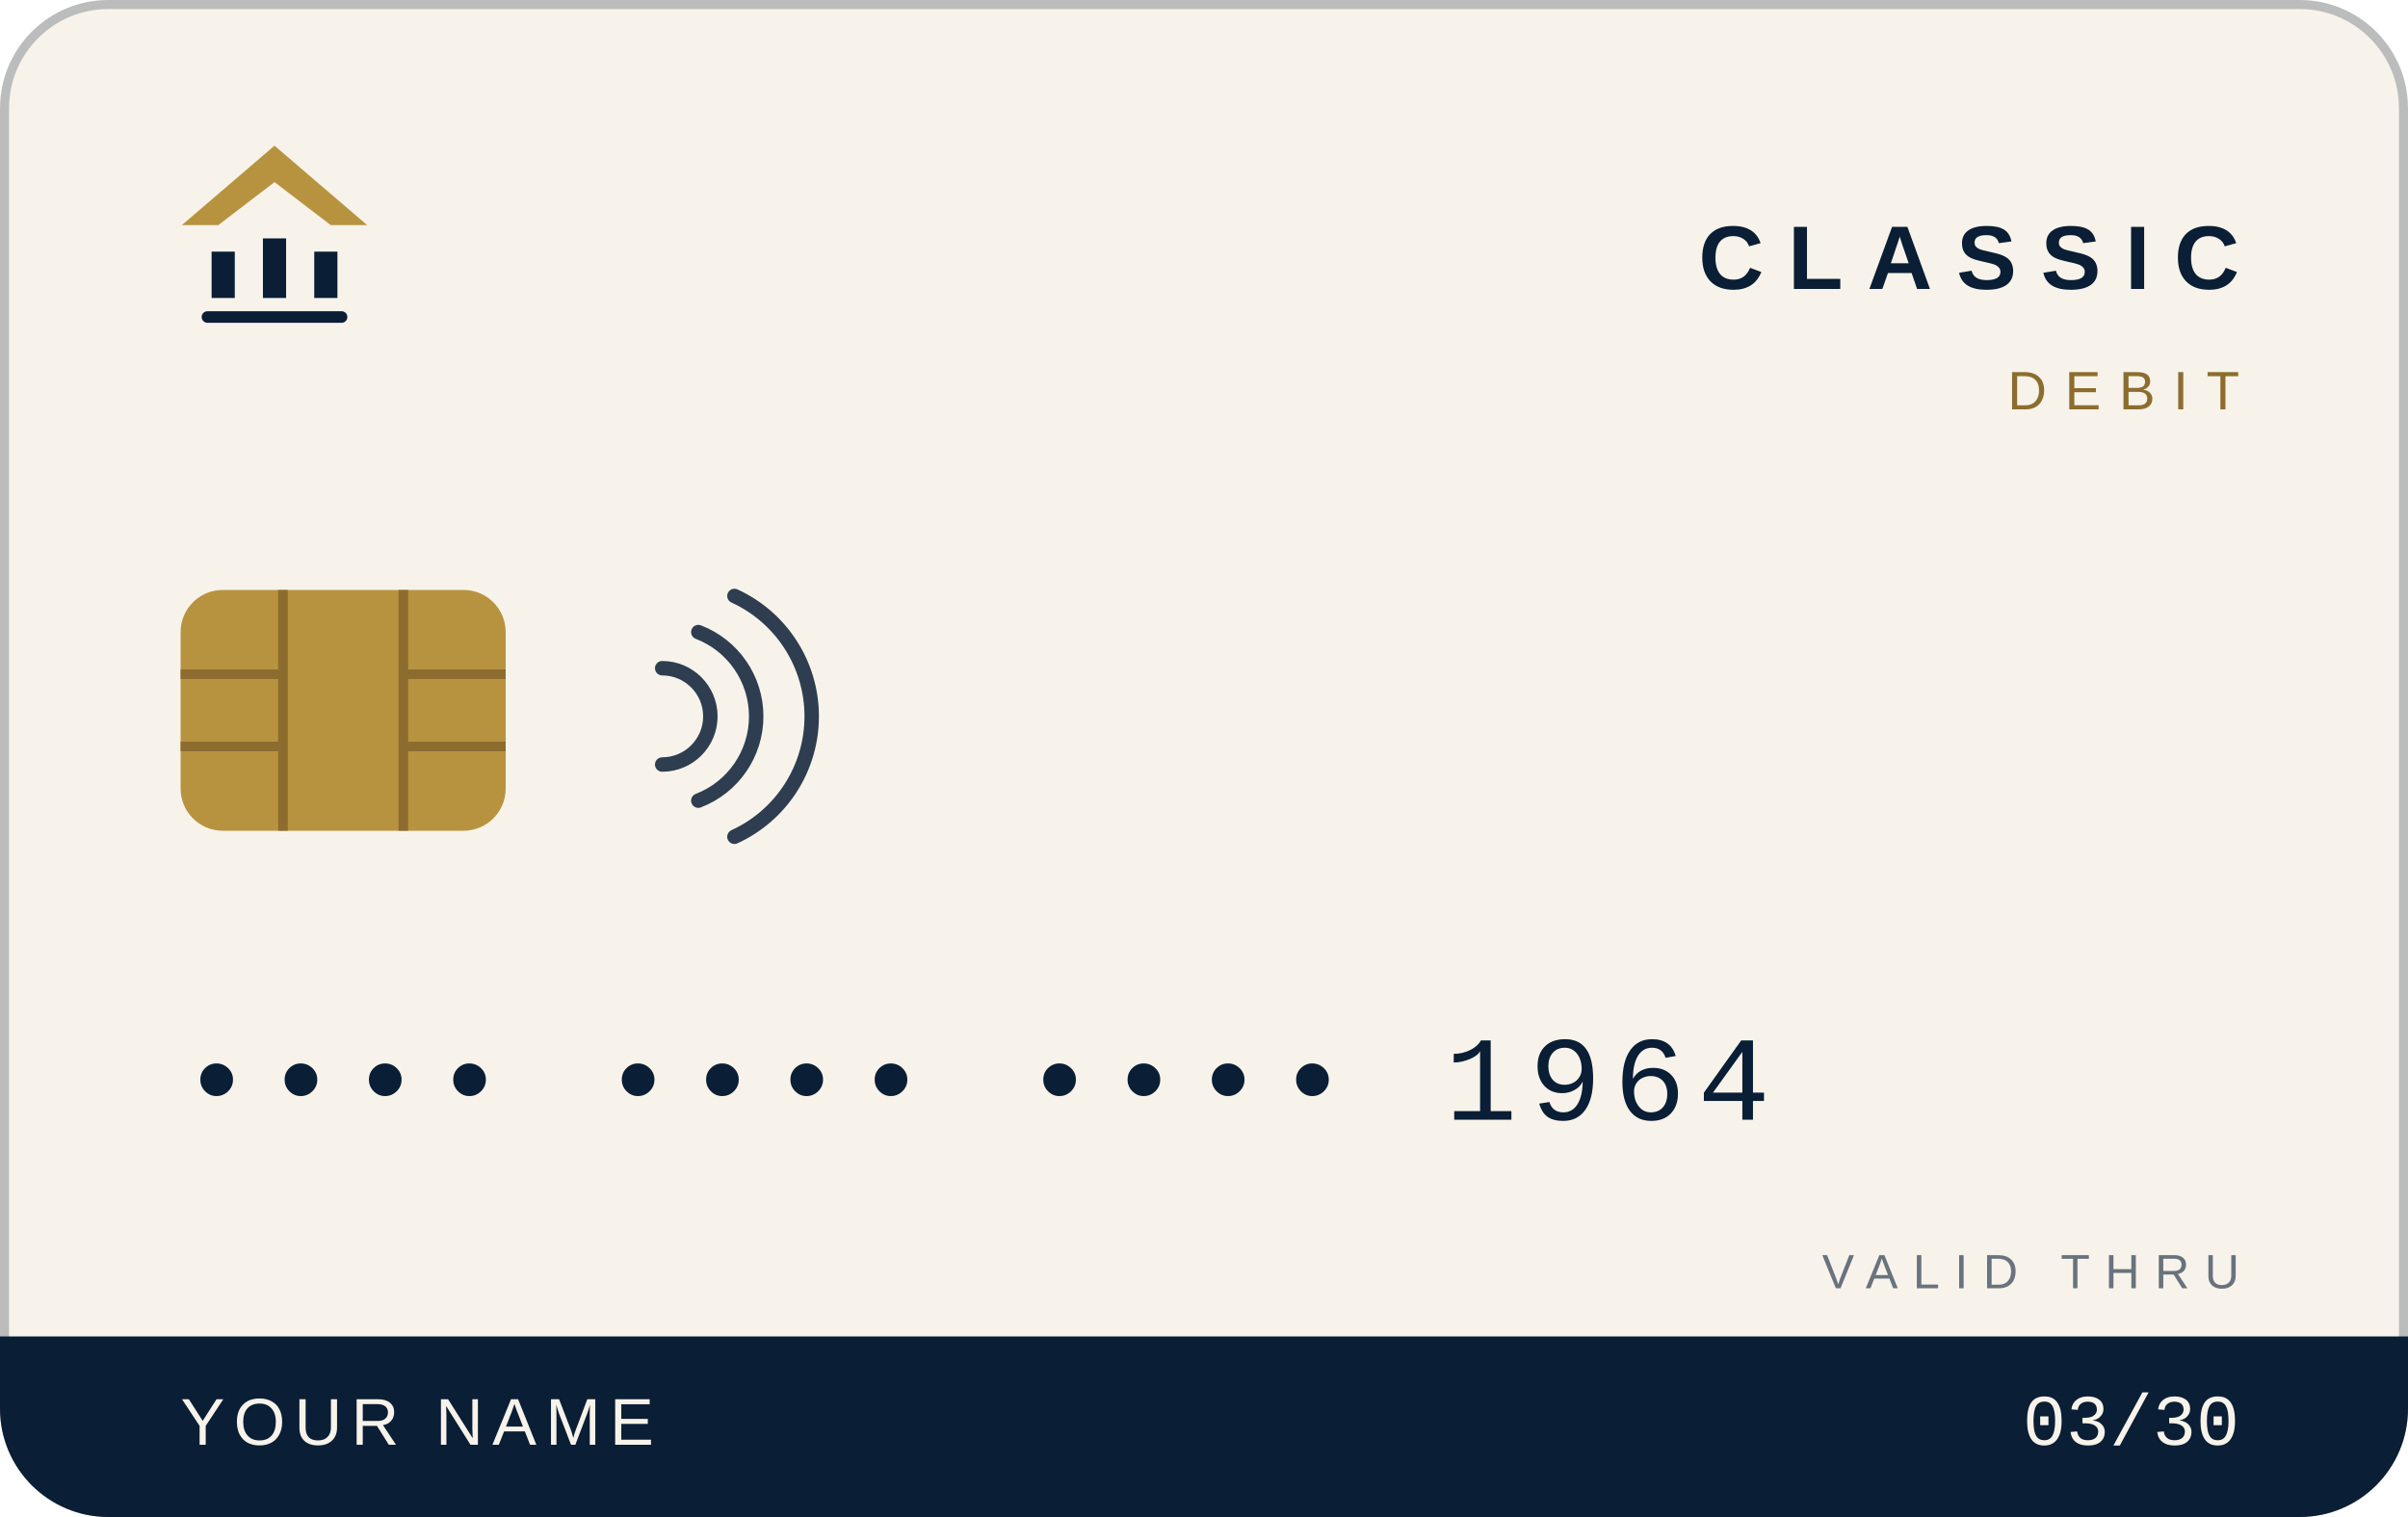
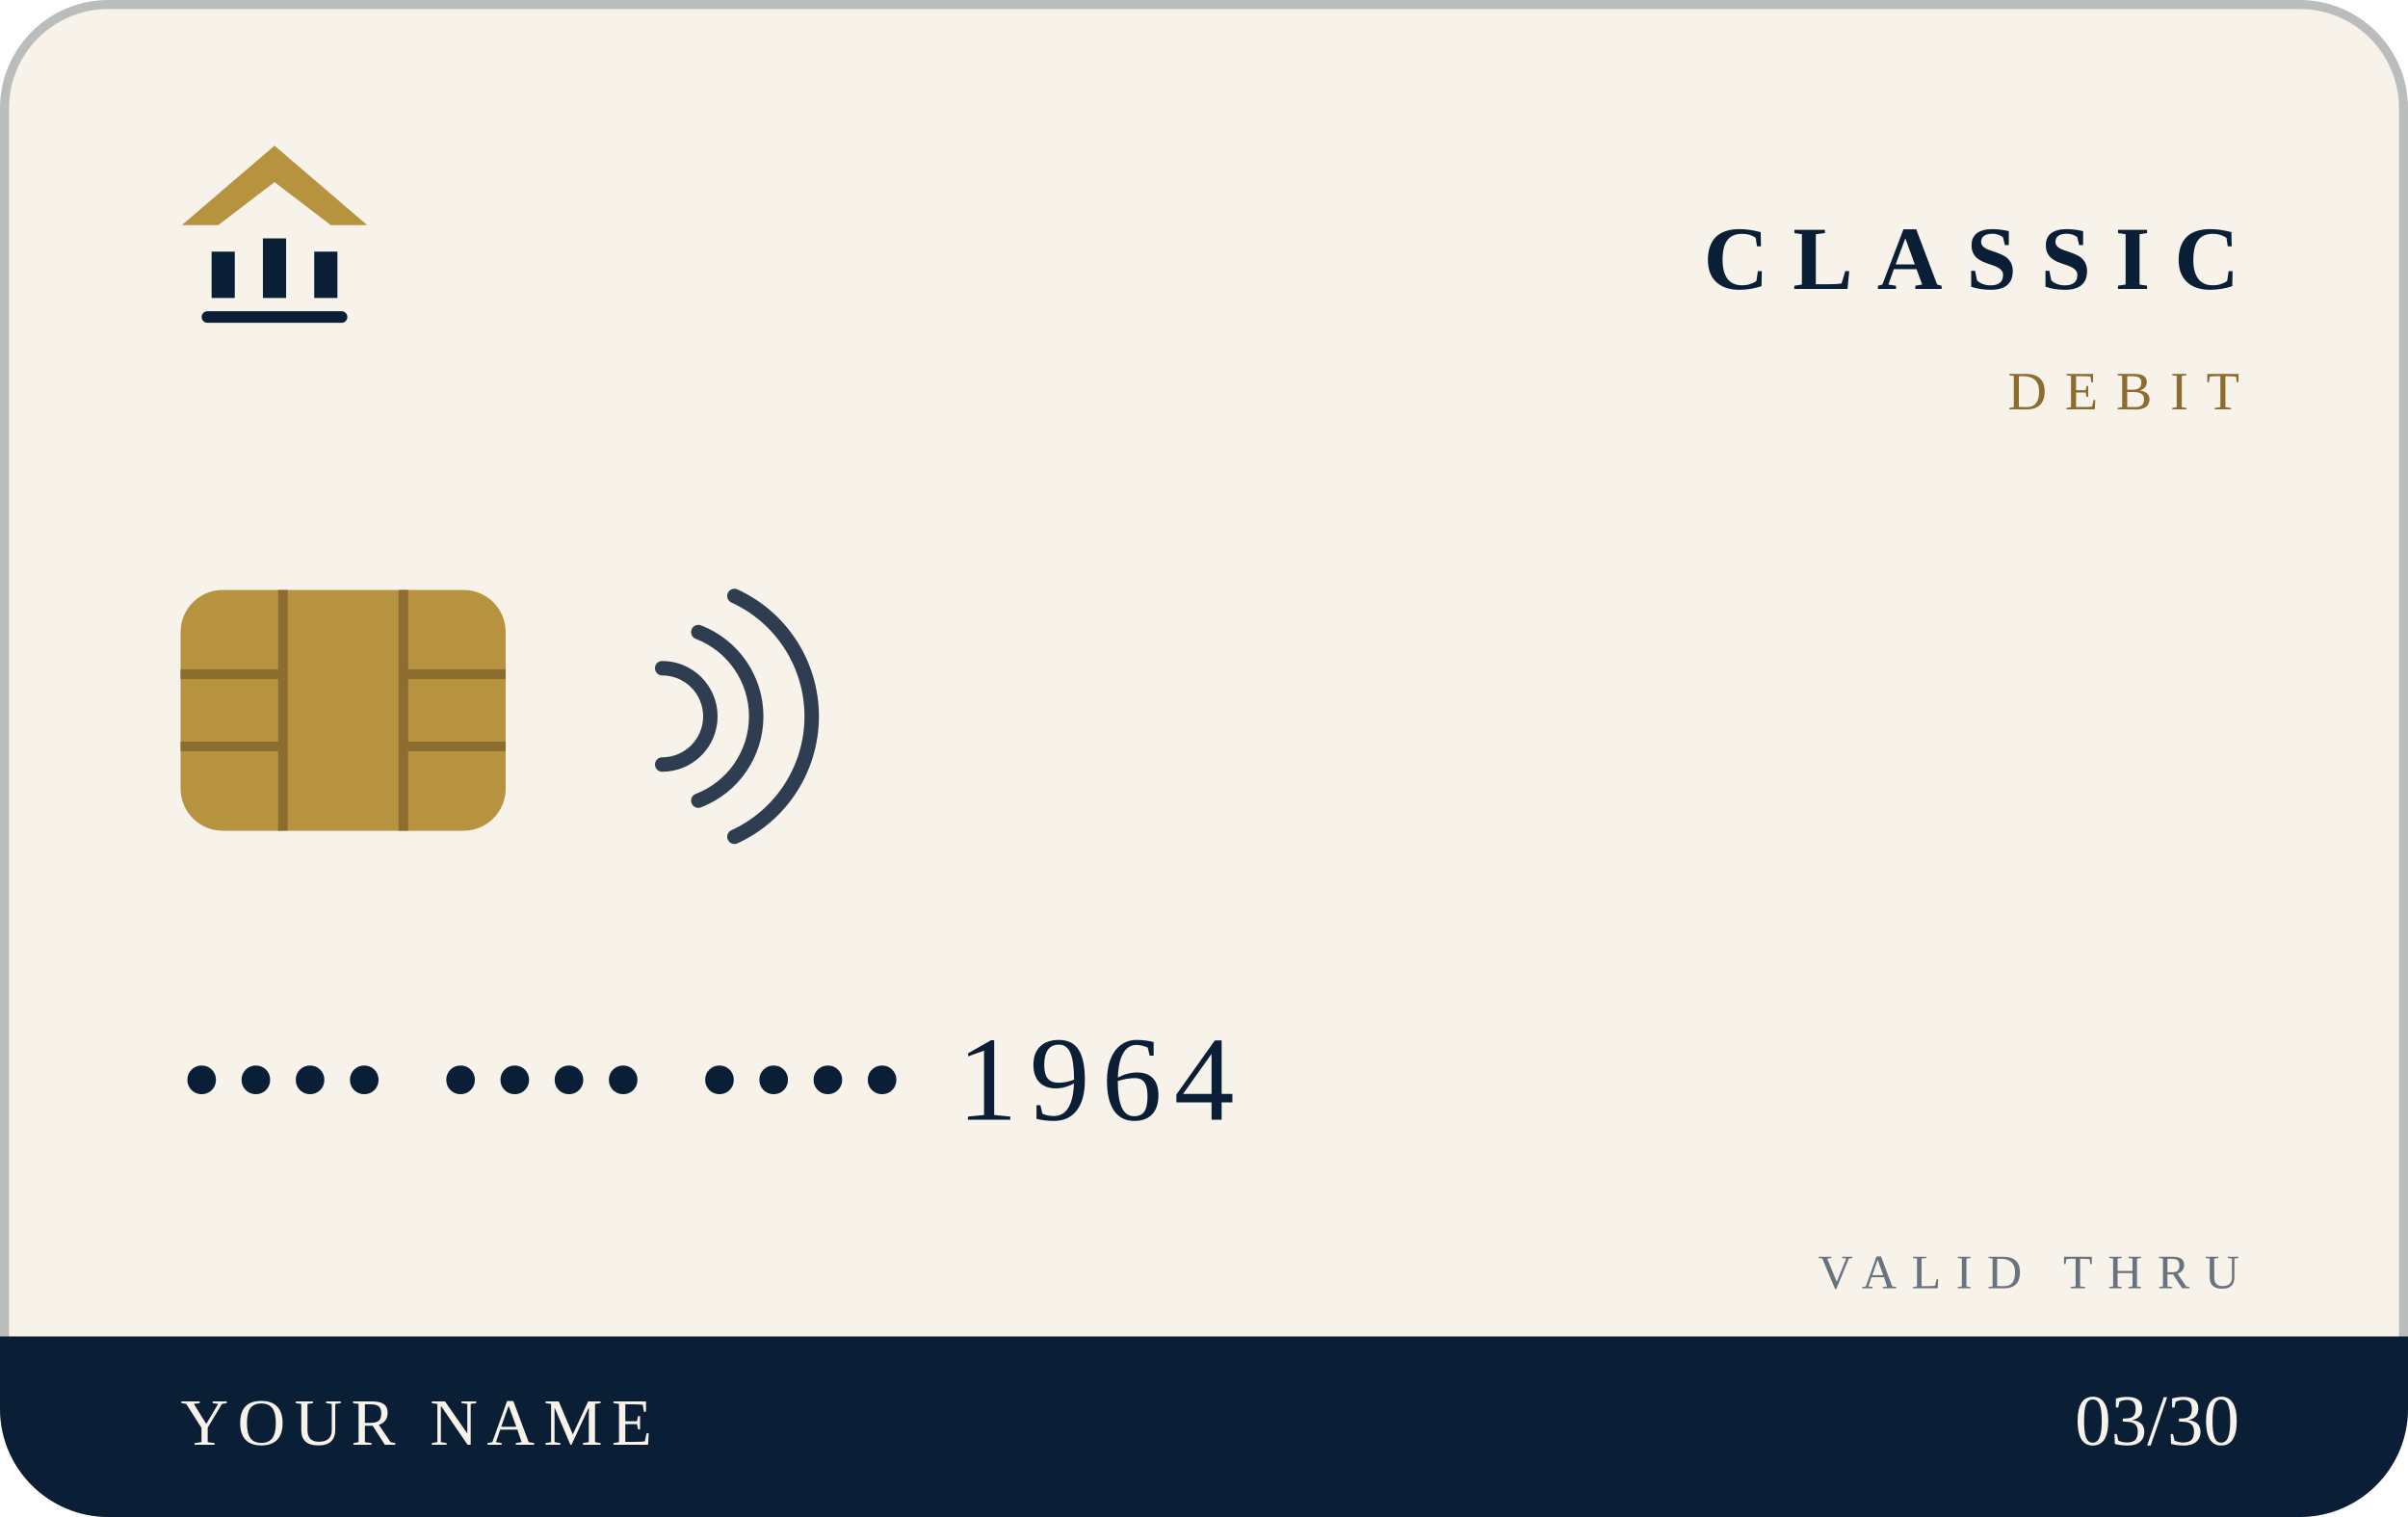
<svg xmlns="http://www.w3.org/2000/svg" viewBox="0 0 400 252" role="img" aria-label="Classic debit card artwork">
  <rect width="400" height="252" rx="18" fill="#F7F3EA" />
  <rect x="0.75" y="0.75" width="398.5" height="250.5" rx="17.25" fill="none" stroke="#0A1E35" stroke-opacity="0.25" stroke-width="1.5" />
  <clipPath id="cls-clip">
    <rect width="400" height="252" rx="18" />
  </clipPath>
  <rect clip-path="url(#cls-clip)" x="0" y="222" width="400" height="30" fill="#0A1E35" />
  <g transform="translate(28,22) scale(0.55)">
    <path fill="#B8933F" d="M32 4 L60 28 L49 28 L32 15 L15 28 L4 28 Z" />
    <rect fill="#0A1E35" x="13" y="36" width="7" height="14" />
    <rect fill="#0A1E35" x="28.5" y="32" width="7" height="18" />
    <rect fill="#0A1E35" x="44" y="36" width="7" height="14" />
    <rect fill="#0A1E35" x="10" y="54" width="44" height="3.5" rx="1.75" />
  </g>
-   <text x="372" y="48" text-anchor="end" font-family="'Segoe UI', 'Helvetica Neue', Arial, sans-serif" font-size="15" font-weight="600" letter-spacing="4" fill="#0A1E35">CLASSIC</text>
-   <text x="372" y="68" text-anchor="end" font-family="'Segoe UI', 'Helvetica Neue', Arial, sans-serif" font-size="9" letter-spacing="3" fill="#8C6D2F">DEBIT</text>
+   <text x="372" y="48" text-anchor="end" class="font-sans" font-size="15" font-weight="600" letter-spacing="4" fill="#0A1E35">CLASSIC</text>
+   <text x="372" y="68" text-anchor="end" class="font-sans" font-size="9" letter-spacing="3" fill="#8C6D2F">DEBIT</text>
  <g>
    <rect x="30" y="98" width="54" height="40" rx="7" fill="#B8933F" />
    <path d="M30 112 H47 M30 124 H47 M84 112 H67 M84 124 H67 M47 98 V138 M67 98 V138" stroke="#8C6D2F" stroke-width="1.6" fill="none" />
  </g>
  <g stroke="#0A1E35" stroke-width="2.4" fill="none" stroke-linecap="round" opacity="0.85">
    <path d="M110 111 A8 8 0 0 1 110 127" />
    <path d="M116 105 A15 15 0 0 1 116 133" />
    <path d="M122 99 A22 22 0 0 1 122 139" />
  </g>
-   <text x="30" y="186" font-family="'Courier New', monospace" font-size="20" letter-spacing="2" fill="#0A1E35">•••• •••• •••• 1964</text>
-   <text x="30" y="240" font-family="'Segoe UI', 'Helvetica Neue', Arial, sans-serif" font-size="11" letter-spacing="1.5" fill="#F7F3EA">YOUR NAME</text>
-   <text x="372" y="214" text-anchor="end" font-family="'Segoe UI', 'Helvetica Neue', Arial, sans-serif" font-size="8" letter-spacing="2.5" fill="#0A1E35" opacity="0.6">VALID THRU</text>
-   <text x="372" y="240" text-anchor="end" font-family="'Courier New', monospace" font-size="12" fill="#F7F3EA">03/30</text>
+   <text x="30" y="186" class="font-mono" font-size="20" letter-spacing="2" fill="#0A1E35">•••• •••• •••• 1964</text>
+   <text x="30" y="240" class="font-sans" font-size="11" letter-spacing="1.5" fill="#F7F3EA">YOUR NAME</text>
+   <text x="372" y="214" text-anchor="end" class="font-sans" font-size="8" letter-spacing="2.5" fill="#0A1E35" opacity="0.6">VALID THRU</text>
+   <text x="372" y="240" text-anchor="end" class="font-mono" font-size="12" fill="#F7F3EA">03/30</text>
</svg>
